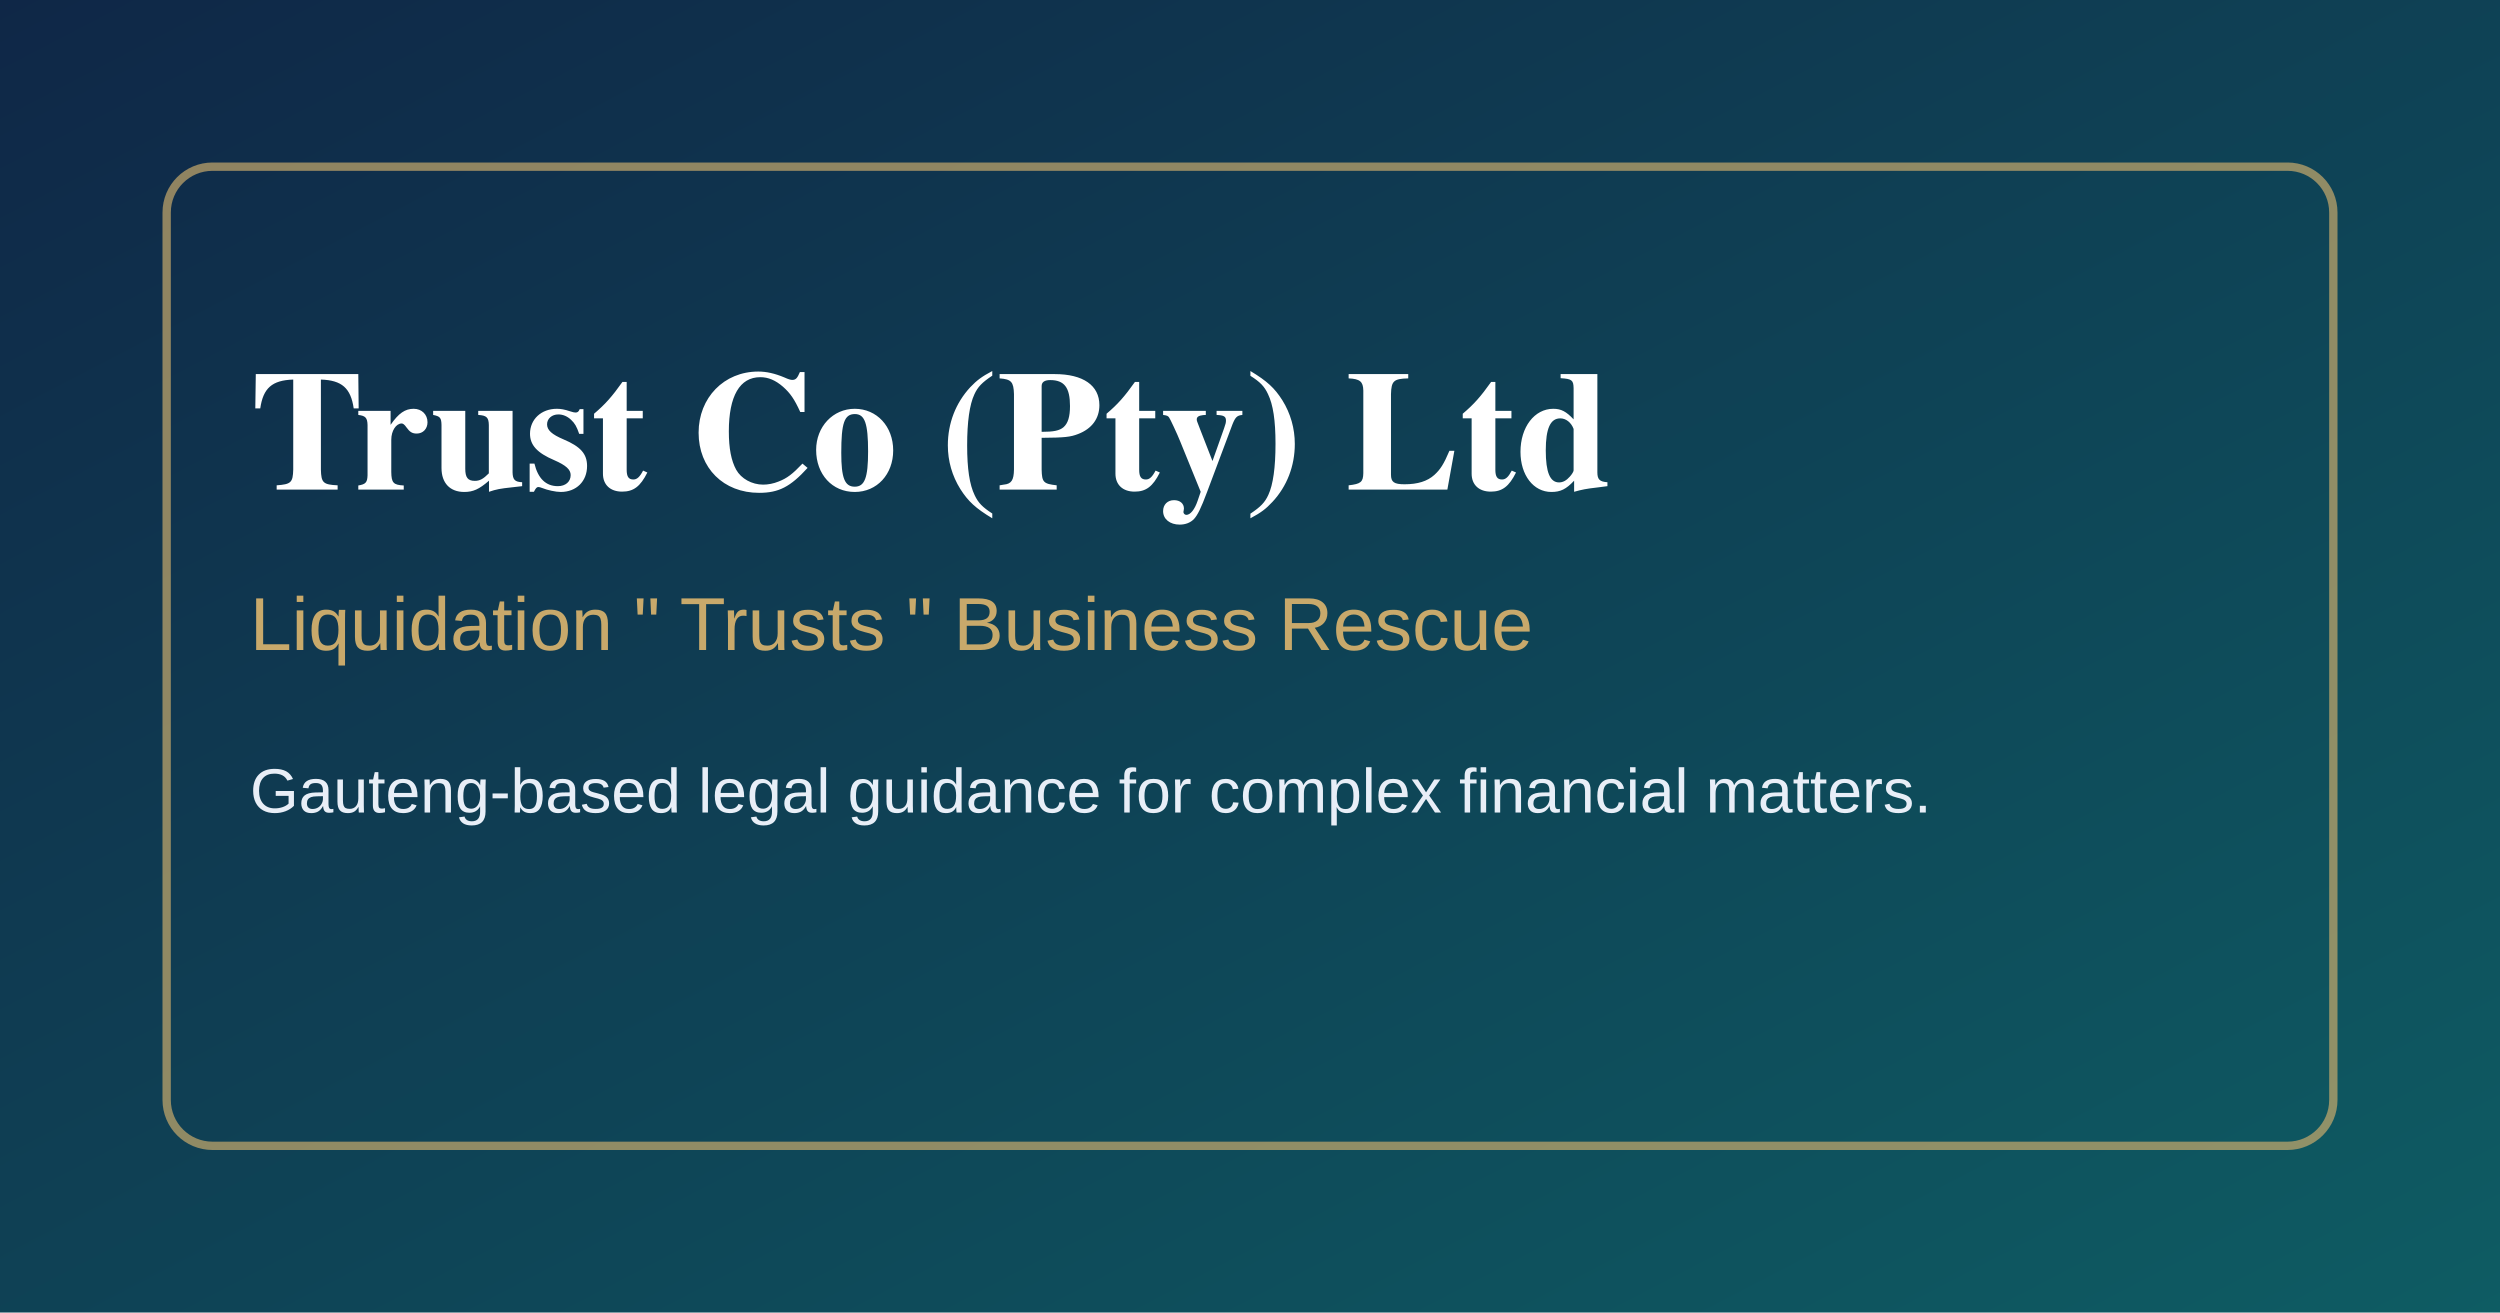
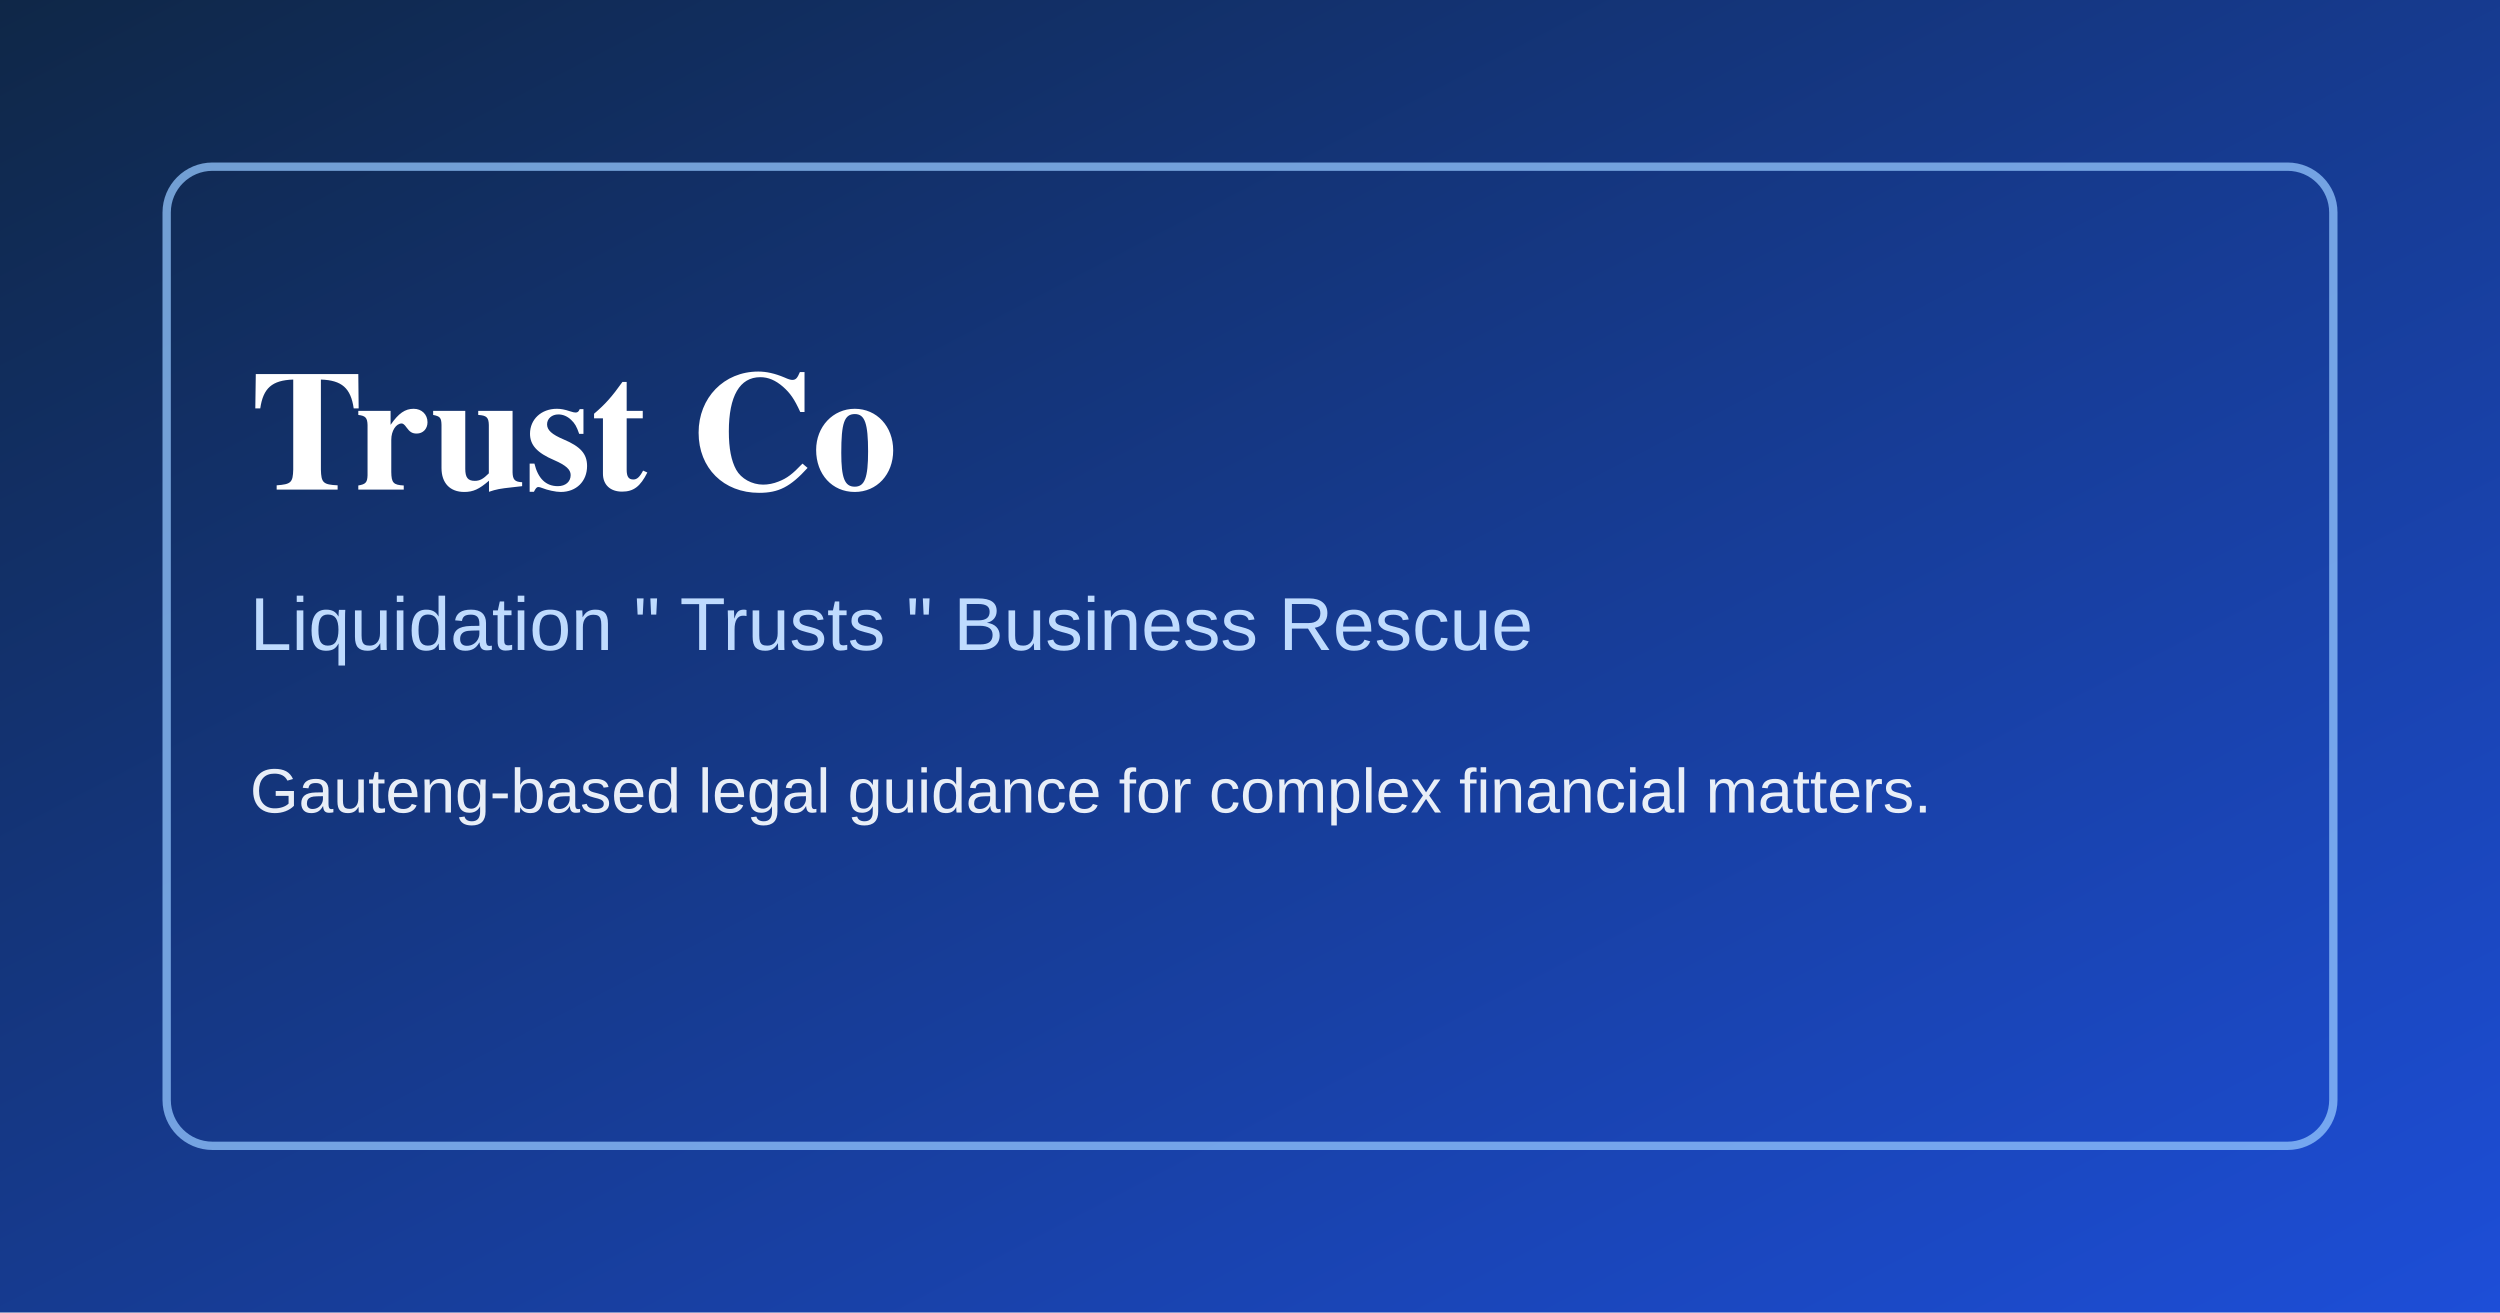
<svg xmlns="http://www.w3.org/2000/svg" width="1200" height="630" viewBox="0 0 1200 630" role="img" aria-labelledby="title desc">
  <defs>
    <linearGradient id="bg" x1="0" y1="0" x2="1" y2="1">
      <stop offset="0%" stop-color="#0F2747" />
-       <stop offset="100%" stop-color="#0E5C63" />
+       <stop offset="100%" stop-color="#1D4ED8" />
    </linearGradient>
  </defs>
  <rect width="1200" height="630" fill="url(#bg)" />
-   <rect x="80" y="80" width="1040" height="470" rx="22" fill="none" stroke="#C8A96B" stroke-width="4" opacity="0.7" />
-   <text x="120" y="235" font-family="Georgia, Times, serif" font-size="82" font-weight="700" fill="#FFFFFF">Trust Co (Pty) Ltd</text>
-   <text x="120" y="312" font-family="Arial, Helvetica, sans-serif" font-size="36" fill="#C8A96B">Liquidation  "  Trusts  "  Business Rescue</text>
+   <rect x="80" y="80" width="1040" height="470" rx="22" fill="none" stroke="#93C5FD" stroke-width="4" opacity="0.75" />
+   <text x="120" y="235" font-family="Georgia, Times, serif" font-size="82" font-weight="700" fill="#FFFFFF">Trust Co</text>
+   <text x="120" y="312" font-family="Arial, Helvetica, sans-serif" font-size="36" fill="#BFDBFE">Liquidation  "  Trusts  "  Business Rescue</text>
  <text x="120" y="390" font-family="Arial, Helvetica, sans-serif" font-size="30" fill="#E8EEF7">Gauteng-based legal guidance for complex financial matters.</text>
</svg>
